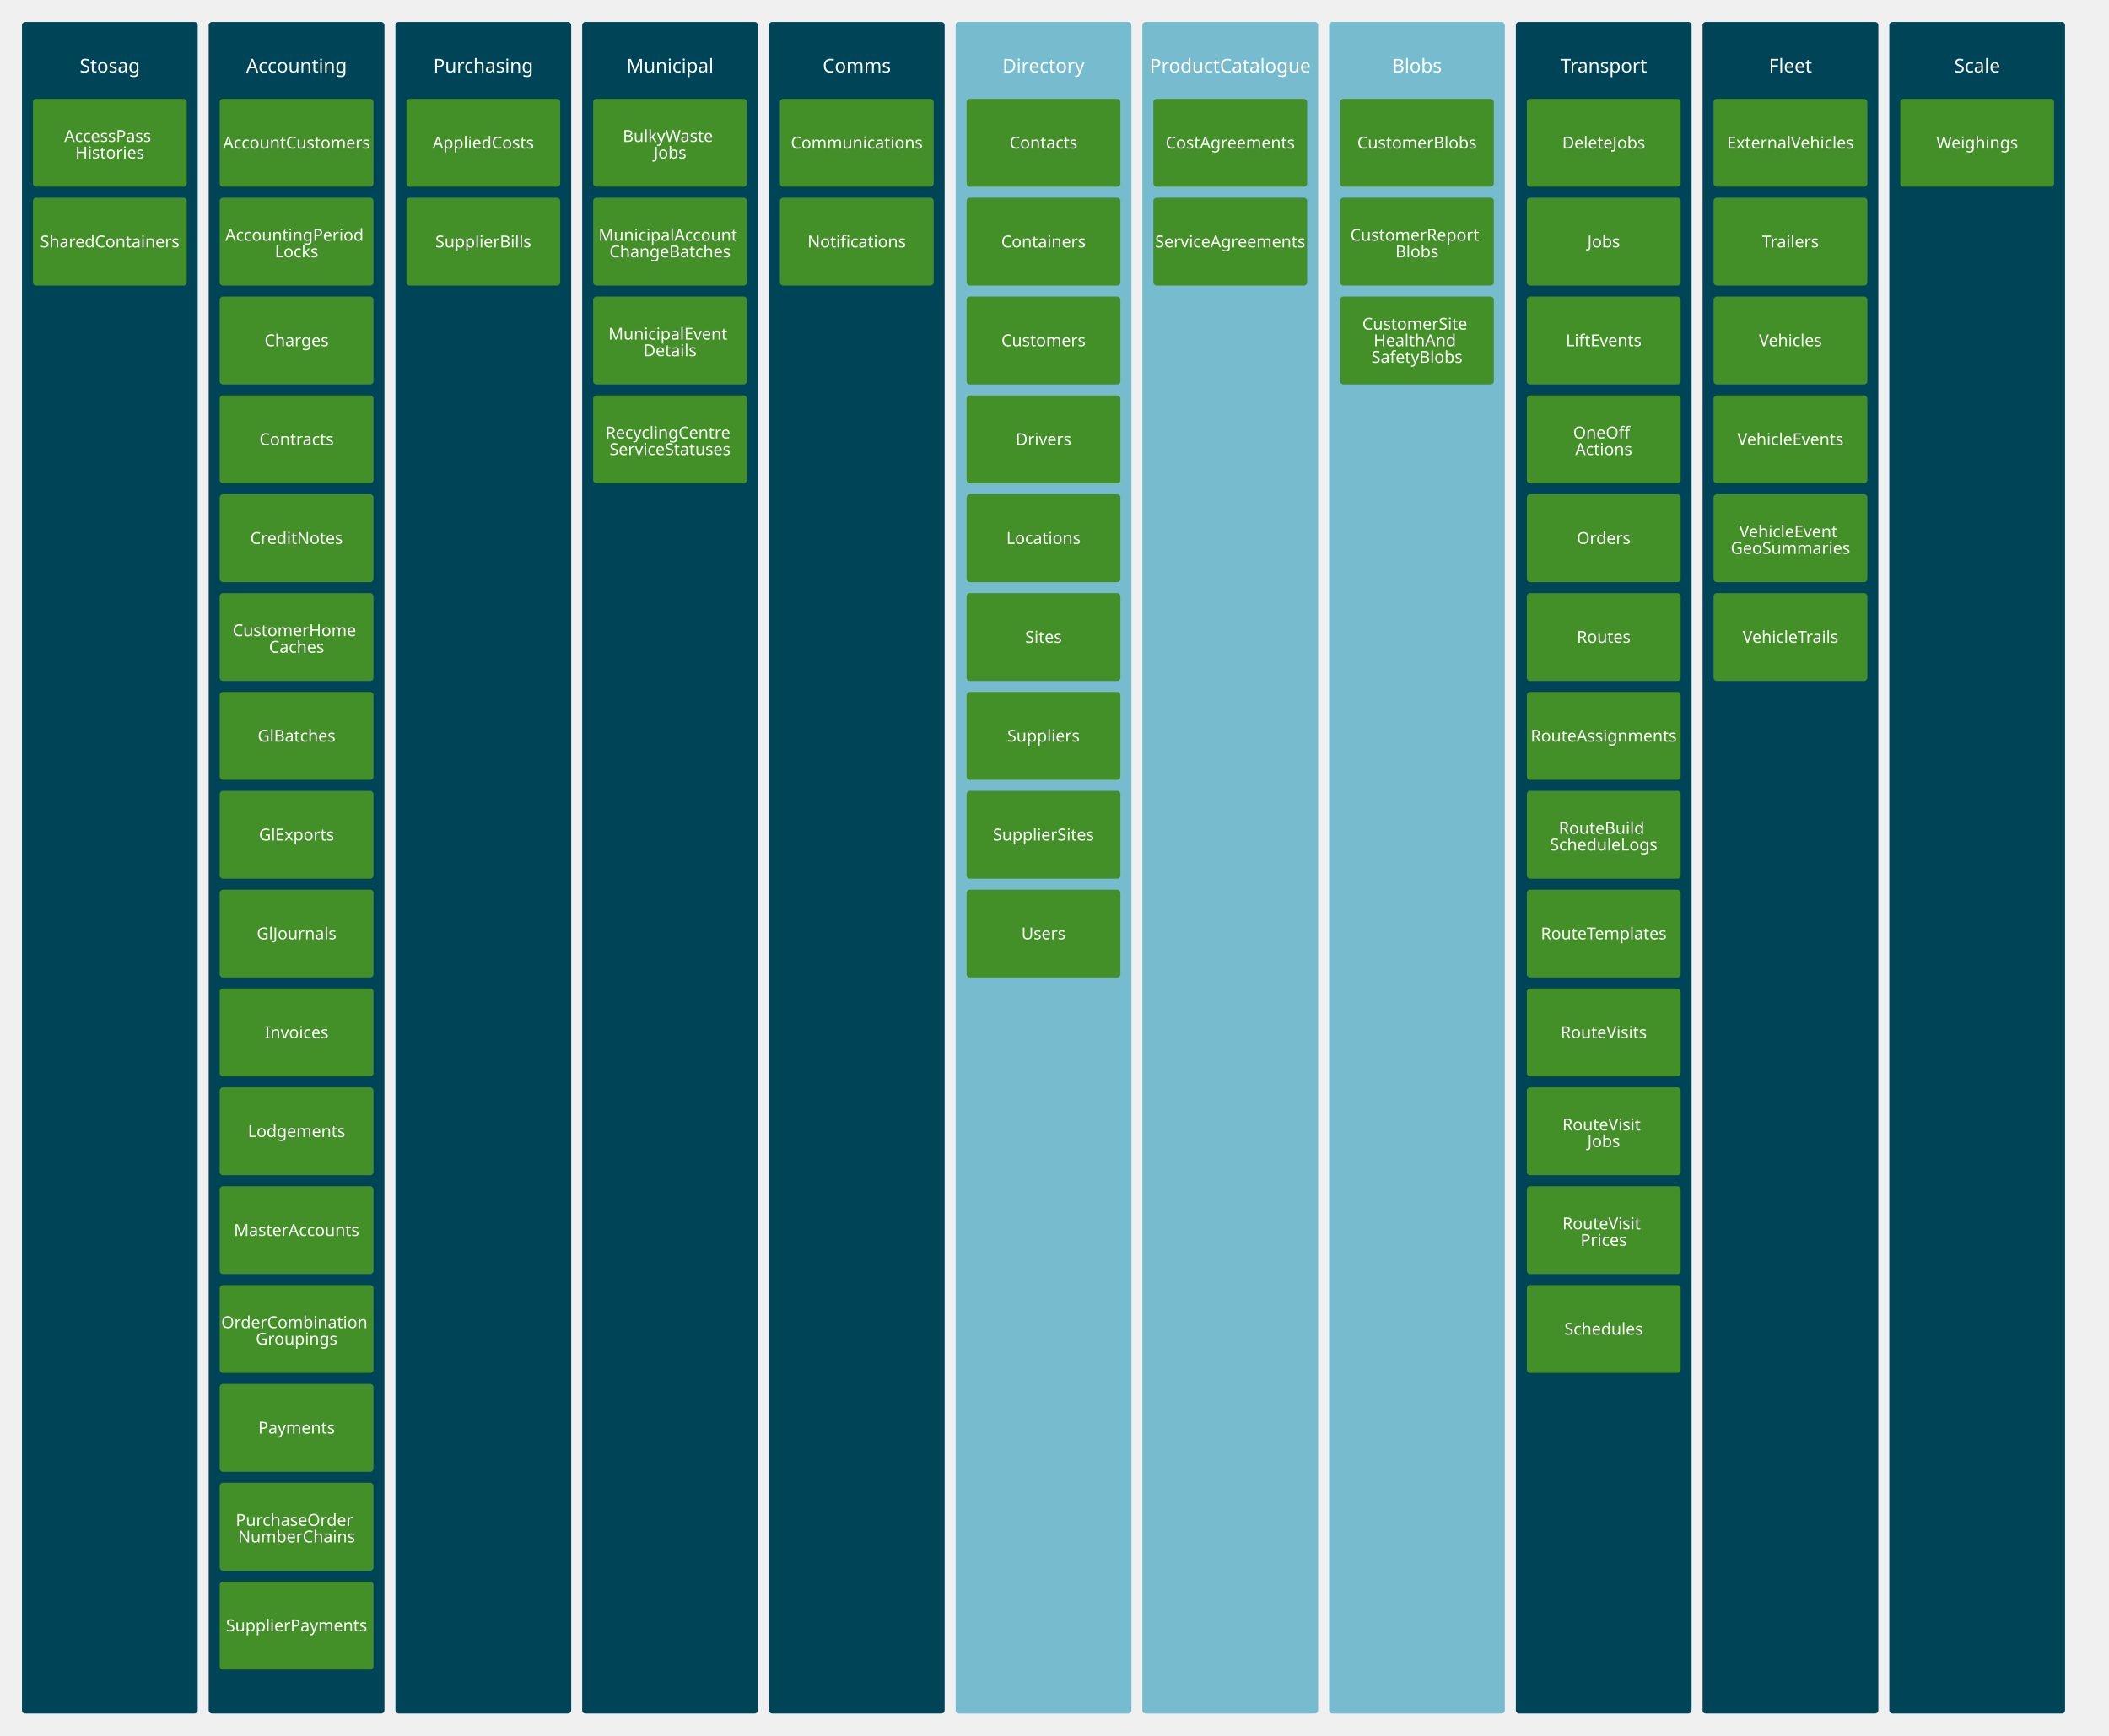
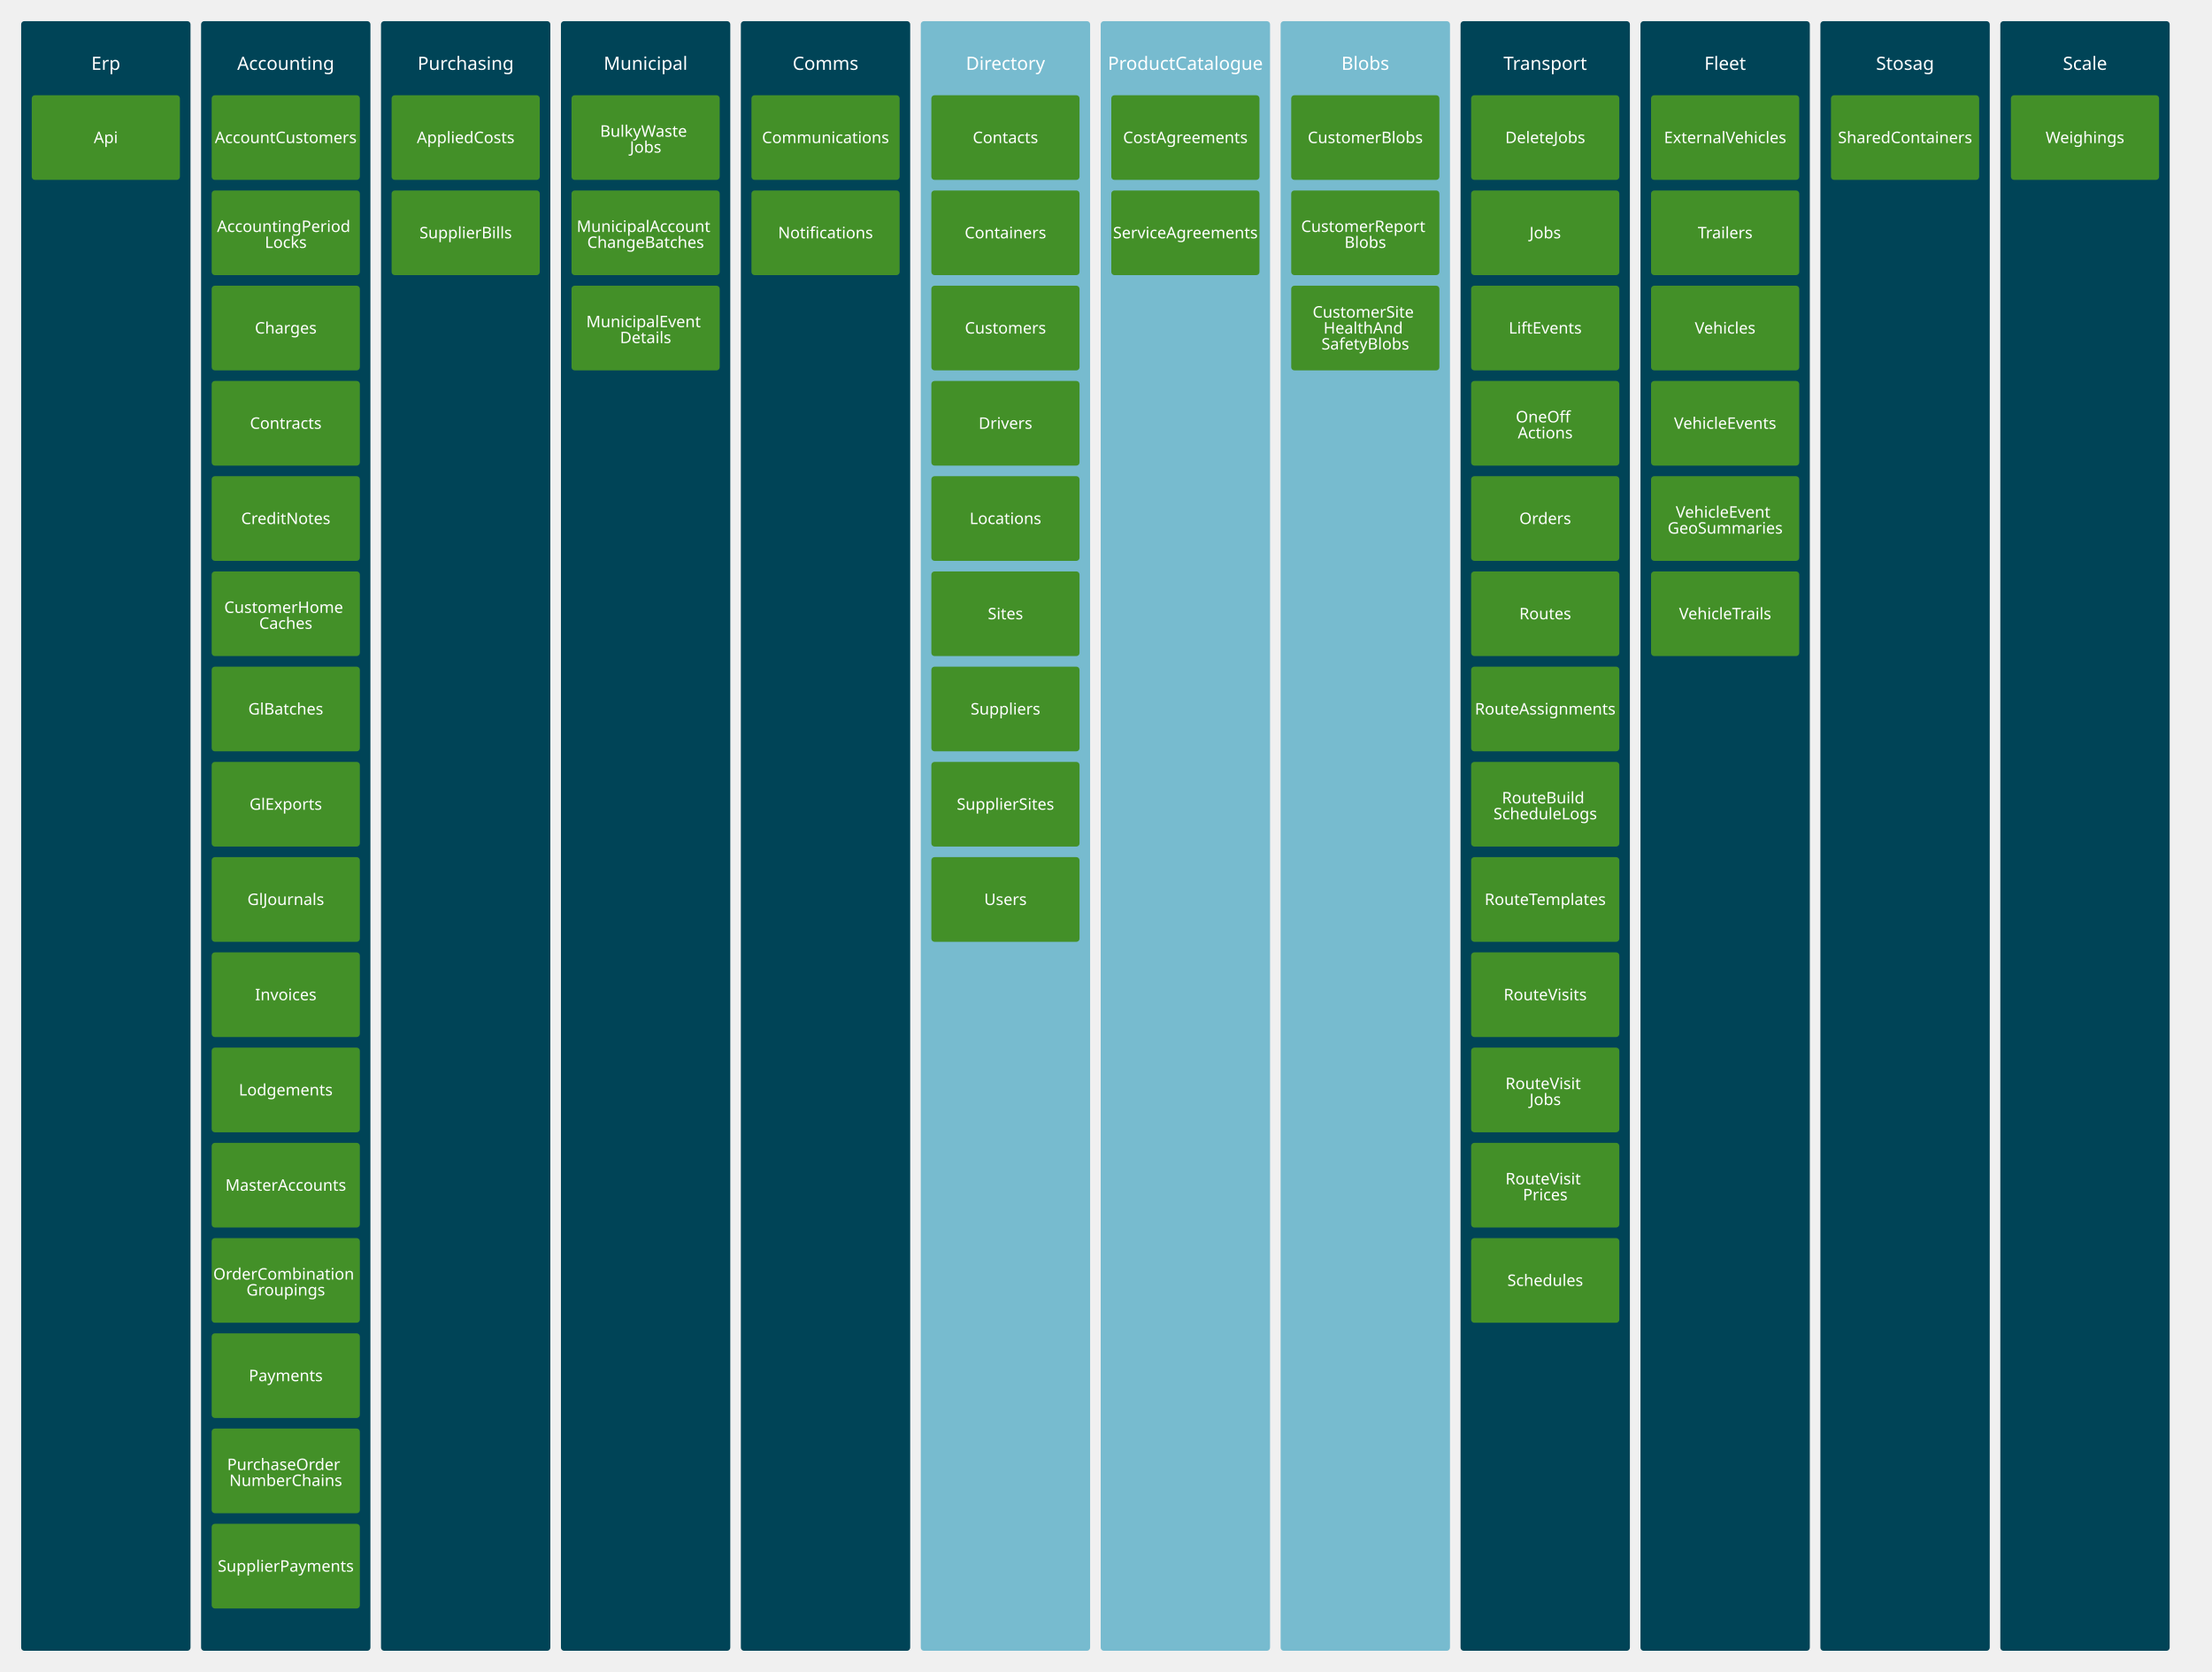
- <svg xmlns="http://www.w3.org/2000/svg" class="svgbody" viewBox="0 0 1920 1580">
+ <svg xmlns="http://www.w3.org/2000/svg" class="svgbody" viewBox="0 0 2090 1580">
  <style>
-         .svgbody { font-family:'Nunito Sans', sans-serif; font-size:13pt; background-color: white; }
-         text.box {
-                         font-size: 87%;
-                     fill: white; }
+ .svgbody { font-family:'Nunito Sans', sans-serif; font-size:13pt; background-color: white; }
+ text.box {
+                 font-size: 87%;
+             fill: white; }

-         text.heading { fill: white; }
-                         rect.heading {
-                         stroke: none;
-                         fill: white; }
+ text.heading { fill: white; }
+                 rect.heading {
+                 stroke: none;
+                 fill: white; }

-         rect.heading { fill: #004457; stroke: none; }
-         rect.box { fill: #439028; }
+ rect.heading { fill: #004457; stroke: none; }
+ rect.box { fill: #439028; }

-         rect.directory.heading,
-         rect.productCatalogue.heading,
-         rect.blobs.heading { fill: #77bbcf; }
-         </style>
-   <rect class="stosag heading" x="20" y="20" width="160" height="1540" rx="3" ry="3" />
-   <text class="stosag heading" x="100" y="60" dominant-baseline="middle" text-anchor="middle">
-     <tspan dy="0em" x="100">Stosag</tspan>
-   </text>
-   <rect class="stosag box" x="30" y="90" width="140" height="80" rx="3" ry="3" />
-   <text class="stosag box" x="100" y="130" dominant-baseline="middle" text-anchor="middle">
-     <tspan dy="-0.4em" x="100">AccessPass</tspan>
-     <tspan dy="1em" x="100">Histories</tspan>
-   </text>
-   <rect class="stosag box" x="30" y="180" width="140" height="80" rx="3" ry="3" />
-   <text class="stosag box" x="100" y="220" dominant-baseline="middle" text-anchor="middle">
-     <tspan dy="0em" x="100">SharedContainers</tspan>
+ rect.directory.heading,
+ rect.productCatalogue.heading,
+ rect.blobs.heading { fill: #77bbcf; }
+ </style>
+   <rect class="erp heading" x="20" y="20" width="160" height="1540" rx="3" ry="3" />
+   <text class="erp heading" x="100" y="60" dominant-baseline="middle" text-anchor="middle">
+     <tspan dy="0em" x="100">Erp</tspan>
+   </text>
+   <rect class="erp box" x="30" y="90" width="140" height="80" rx="3" ry="3" />
+   <text class="erp box" x="100" y="130" dominant-baseline="middle" text-anchor="middle">
+     <tspan dy="0em" x="100">Api</tspan>
  </text>
  <rect class="accounting heading" x="190" y="20" width="160" height="1540" rx="3" ry="3" />
  <text class="accounting heading" x="270" y="60" dominant-baseline="middle" text-anchor="middle">
    <tspan dy="0em" x="270">Accounting</tspan>
  </text>
  <rect class="accounting box" x="200" y="90" width="140" height="80" rx="3" ry="3" />
  <text class="accounting box" x="270" y="130" dominant-baseline="middle" text-anchor="middle">
    <tspan dy="0em" x="270">AccountCustomers</tspan>
  </text>
  <rect class="accounting box" x="200" y="180" width="140" height="80" rx="3" ry="3" />
  <text class="accounting box" x="270" y="220" dominant-baseline="middle" text-anchor="middle">
    <tspan dy="-0.4em" x="270">AccountingPeriod</tspan>
    <tspan dy="1em" x="270">Locks</tspan>
  </text>
  <rect class="accounting box" x="200" y="270" width="140" height="80" rx="3" ry="3" />
  <text class="accounting box" x="270" y="310" dominant-baseline="middle" text-anchor="middle">
    <tspan dy="0em" x="270">Charges</tspan>
  </text>
  <rect class="accounting box" x="200" y="360" width="140" height="80" rx="3" ry="3" />
  <text class="accounting box" x="270" y="400" dominant-baseline="middle" text-anchor="middle">
    <tspan dy="0em" x="270">Contracts</tspan>
  </text>
  <rect class="accounting box" x="200" y="450" width="140" height="80" rx="3" ry="3" />
  <text class="accounting box" x="270" y="490" dominant-baseline="middle" text-anchor="middle">
    <tspan dy="0em" x="270">CreditNotes</tspan>
  </text>
  <rect class="accounting box" x="200" y="540" width="140" height="80" rx="3" ry="3" />
  <text class="accounting box" x="270" y="580" dominant-baseline="middle" text-anchor="middle">
    <tspan dy="-0.4em" x="270">CustomerHome</tspan>
    <tspan dy="1em" x="270">Caches</tspan>
  </text>
  <rect class="accounting box" x="200" y="630" width="140" height="80" rx="3" ry="3" />
  <text class="accounting box" x="270" y="670" dominant-baseline="middle" text-anchor="middle">
    <tspan dy="0em" x="270">GlBatches</tspan>
  </text>
  <rect class="accounting box" x="200" y="720" width="140" height="80" rx="3" ry="3" />
  <text class="accounting box" x="270" y="760" dominant-baseline="middle" text-anchor="middle">
    <tspan dy="0em" x="270">GlExports</tspan>
  </text>
  <rect class="accounting box" x="200" y="810" width="140" height="80" rx="3" ry="3" />
  <text class="accounting box" x="270" y="850" dominant-baseline="middle" text-anchor="middle">
    <tspan dy="0em" x="270">GlJournals</tspan>
  </text>
  <rect class="accounting box" x="200" y="900" width="140" height="80" rx="3" ry="3" />
  <text class="accounting box" x="270" y="940" dominant-baseline="middle" text-anchor="middle">
    <tspan dy="0em" x="270">Invoices</tspan>
  </text>
  <rect class="accounting box" x="200" y="990" width="140" height="80" rx="3" ry="3" />
  <text class="accounting box" x="270" y="1030" dominant-baseline="middle" text-anchor="middle">
    <tspan dy="0em" x="270">Lodgements</tspan>
  </text>
  <rect class="accounting box" x="200" y="1080" width="140" height="80" rx="3" ry="3" />
  <text class="accounting box" x="270" y="1120" dominant-baseline="middle" text-anchor="middle">
    <tspan dy="0em" x="270">MasterAccounts</tspan>
  </text>
  <rect class="accounting box" x="200" y="1170" width="140" height="80" rx="3" ry="3" />
  <text class="accounting box" x="270" y="1210" dominant-baseline="middle" text-anchor="middle">
    <tspan dy="-0.4em" x="270">OrderCombination</tspan>
    <tspan dy="1em" x="270">Groupings</tspan>
  </text>
  <rect class="accounting box" x="200" y="1260" width="140" height="80" rx="3" ry="3" />
  <text class="accounting box" x="270" y="1300" dominant-baseline="middle" text-anchor="middle">
    <tspan dy="0em" x="270">Payments</tspan>
  </text>
  <rect class="accounting box" x="200" y="1350" width="140" height="80" rx="3" ry="3" />
  <text class="accounting box" x="270" y="1390" dominant-baseline="middle" text-anchor="middle">
    <tspan dy="-0.4em" x="270">PurchaseOrder</tspan>
    <tspan dy="1em" x="270">NumberChains</tspan>
  </text>
  <rect class="accounting box" x="200" y="1440" width="140" height="80" rx="3" ry="3" />
  <text class="accounting box" x="270" y="1480" dominant-baseline="middle" text-anchor="middle">
    <tspan dy="0em" x="270">SupplierPayments</tspan>
  </text>
  <rect class="purchasing heading" x="360" y="20" width="160" height="1540" rx="3" ry="3" />
  <text class="purchasing heading" x="440" y="60" dominant-baseline="middle" text-anchor="middle">
    <tspan dy="0em" x="440">Purchasing</tspan>
  </text>
  <rect class="purchasing box" x="370" y="90" width="140" height="80" rx="3" ry="3" />
  <text class="purchasing box" x="440" y="130" dominant-baseline="middle" text-anchor="middle">
    <tspan dy="0em" x="440">AppliedCosts</tspan>
  </text>
  <rect class="purchasing box" x="370" y="180" width="140" height="80" rx="3" ry="3" />
  <text class="purchasing box" x="440" y="220" dominant-baseline="middle" text-anchor="middle">
    <tspan dy="0em" x="440">SupplierBills</tspan>
  </text>
  <rect class="municipal heading" x="530" y="20" width="160" height="1540" rx="3" ry="3" />
  <text class="municipal heading" x="610" y="60" dominant-baseline="middle" text-anchor="middle">
    <tspan dy="0em" x="610">Municipal</tspan>
  </text>
  <rect class="municipal box" x="540" y="90" width="140" height="80" rx="3" ry="3" />
  <text class="municipal box" x="610" y="130" dominant-baseline="middle" text-anchor="middle">
    <tspan dy="-0.4em" x="610">BulkyWaste</tspan>
    <tspan dy="1em" x="610">Jobs</tspan>
  </text>
  <rect class="municipal box" x="540" y="180" width="140" height="80" rx="3" ry="3" />
  <text class="municipal box" x="610" y="220" dominant-baseline="middle" text-anchor="middle">
    <tspan dy="-0.4em" x="610">MunicipalAccount</tspan>
    <tspan dy="1em" x="610">ChangeBatches</tspan>
  </text>
  <rect class="municipal box" x="540" y="270" width="140" height="80" rx="3" ry="3" />
  <text class="municipal box" x="610" y="310" dominant-baseline="middle" text-anchor="middle">
    <tspan dy="-0.4em" x="610">MunicipalEvent</tspan>
    <tspan dy="1em" x="610">Details</tspan>
-   </text>
-   <rect class="municipal box" x="540" y="360" width="140" height="80" rx="3" ry="3" />
-   <text class="municipal box" x="610" y="400" dominant-baseline="middle" text-anchor="middle">
-     <tspan dy="-0.4em" x="610">RecyclingCentre</tspan>
-     <tspan dy="1em" x="610">ServiceStatuses</tspan>
  </text>
  <rect class="comms heading" x="700" y="20" width="160" height="1540" rx="3" ry="3" />
  <text class="comms heading" x="780" y="60" dominant-baseline="middle" text-anchor="middle">
    <tspan dy="0em" x="780">Comms</tspan>
  </text>
  <rect class="comms box" x="710" y="90" width="140" height="80" rx="3" ry="3" />
  <text class="comms box" x="780" y="130" dominant-baseline="middle" text-anchor="middle">
    <tspan dy="0em" x="780">Communications</tspan>
  </text>
  <rect class="comms box" x="710" y="180" width="140" height="80" rx="3" ry="3" />
  <text class="comms box" x="780" y="220" dominant-baseline="middle" text-anchor="middle">
    <tspan dy="0em" x="780">Notifications</tspan>
  </text>
  <rect class="directory heading" x="870" y="20" width="160" height="1540" rx="3" ry="3" />
  <text class="directory heading" x="950" y="60" dominant-baseline="middle" text-anchor="middle">
    <tspan dy="0em" x="950">Directory</tspan>
  </text>
  <rect class="directory box" x="880" y="90" width="140" height="80" rx="3" ry="3" />
  <text class="directory box" x="950" y="130" dominant-baseline="middle" text-anchor="middle">
    <tspan dy="0em" x="950">Contacts</tspan>
  </text>
  <rect class="directory box" x="880" y="180" width="140" height="80" rx="3" ry="3" />
  <text class="directory box" x="950" y="220" dominant-baseline="middle" text-anchor="middle">
    <tspan dy="0em" x="950">Containers</tspan>
  </text>
  <rect class="directory box" x="880" y="270" width="140" height="80" rx="3" ry="3" />
  <text class="directory box" x="950" y="310" dominant-baseline="middle" text-anchor="middle">
    <tspan dy="0em" x="950">Customers</tspan>
  </text>
  <rect class="directory box" x="880" y="360" width="140" height="80" rx="3" ry="3" />
  <text class="directory box" x="950" y="400" dominant-baseline="middle" text-anchor="middle">
    <tspan dy="0em" x="950">Drivers</tspan>
  </text>
  <rect class="directory box" x="880" y="450" width="140" height="80" rx="3" ry="3" />
  <text class="directory box" x="950" y="490" dominant-baseline="middle" text-anchor="middle">
    <tspan dy="0em" x="950">Locations</tspan>
  </text>
  <rect class="directory box" x="880" y="540" width="140" height="80" rx="3" ry="3" />
  <text class="directory box" x="950" y="580" dominant-baseline="middle" text-anchor="middle">
    <tspan dy="0em" x="950">Sites</tspan>
  </text>
  <rect class="directory box" x="880" y="630" width="140" height="80" rx="3" ry="3" />
  <text class="directory box" x="950" y="670" dominant-baseline="middle" text-anchor="middle">
    <tspan dy="0em" x="950">Suppliers</tspan>
  </text>
  <rect class="directory box" x="880" y="720" width="140" height="80" rx="3" ry="3" />
  <text class="directory box" x="950" y="760" dominant-baseline="middle" text-anchor="middle">
    <tspan dy="0em" x="950">SupplierSites</tspan>
  </text>
  <rect class="directory box" x="880" y="810" width="140" height="80" rx="3" ry="3" />
  <text class="directory box" x="950" y="850" dominant-baseline="middle" text-anchor="middle">
    <tspan dy="0em" x="950">Users</tspan>
  </text>
  <rect class="productCatalogue heading" x="1040" y="20" width="160" height="1540" rx="3" ry="3" />
  <text class="productCatalogue heading" x="1120" y="60" dominant-baseline="middle" text-anchor="middle">
    <tspan dy="0em" x="1120">ProductCatalogue</tspan>
  </text>
  <rect class="productCatalogue box" x="1050" y="90" width="140" height="80" rx="3" ry="3" />
  <text class="productCatalogue box" x="1120" y="130" dominant-baseline="middle" text-anchor="middle">
    <tspan dy="0em" x="1120">CostAgreements</tspan>
  </text>
  <rect class="productCatalogue box" x="1050" y="180" width="140" height="80" rx="3" ry="3" />
  <text class="productCatalogue box" x="1120" y="220" dominant-baseline="middle" text-anchor="middle">
    <tspan dy="0em" x="1120">ServiceAgreements</tspan>
  </text>
  <rect class="blobs heading" x="1210" y="20" width="160" height="1540" rx="3" ry="3" />
  <text class="blobs heading" x="1290" y="60" dominant-baseline="middle" text-anchor="middle">
    <tspan dy="0em" x="1290">Blobs</tspan>
  </text>
  <rect class="blobs box" x="1220" y="90" width="140" height="80" rx="3" ry="3" />
  <text class="blobs box" x="1290" y="130" dominant-baseline="middle" text-anchor="middle">
    <tspan dy="0em" x="1290">CustomerBlobs</tspan>
  </text>
  <rect class="blobs box" x="1220" y="180" width="140" height="80" rx="3" ry="3" />
  <text class="blobs box" x="1290" y="220" dominant-baseline="middle" text-anchor="middle">
    <tspan dy="-0.4em" x="1290">CustomerReport</tspan>
    <tspan dy="1em" x="1290">Blobs</tspan>
  </text>
  <rect class="blobs box" x="1220" y="270" width="140" height="80" rx="3" ry="3" />
  <text class="blobs box" x="1290" y="310" dominant-baseline="middle" text-anchor="middle">
    <tspan dy="-1em" x="1290">CustomerSite</tspan>
    <tspan dy="1em" x="1290">HealthAnd</tspan>
    <tspan dy="1em" x="1290">SafetyBlobs</tspan>
  </text>
  <rect class="transport heading" x="1380" y="20" width="160" height="1540" rx="3" ry="3" />
  <text class="transport heading" x="1460" y="60" dominant-baseline="middle" text-anchor="middle">
    <tspan dy="0em" x="1460">Transport</tspan>
  </text>
  <rect class="transport box" x="1390" y="90" width="140" height="80" rx="3" ry="3" />
  <text class="transport box" x="1460" y="130" dominant-baseline="middle" text-anchor="middle">
    <tspan dy="0em" x="1460">DeleteJobs</tspan>
  </text>
  <rect class="transport box" x="1390" y="180" width="140" height="80" rx="3" ry="3" />
  <text class="transport box" x="1460" y="220" dominant-baseline="middle" text-anchor="middle">
    <tspan dy="0em" x="1460">Jobs</tspan>
  </text>
  <rect class="transport box" x="1390" y="270" width="140" height="80" rx="3" ry="3" />
  <text class="transport box" x="1460" y="310" dominant-baseline="middle" text-anchor="middle">
    <tspan dy="0em" x="1460">LiftEvents</tspan>
  </text>
  <rect class="transport box" x="1390" y="360" width="140" height="80" rx="3" ry="3" />
  <text class="transport box" x="1460" y="400" dominant-baseline="middle" text-anchor="middle">
    <tspan dy="-0.4em" x="1460">OneOff</tspan>
    <tspan dy="1em" x="1460">Actions</tspan>
  </text>
  <rect class="transport box" x="1390" y="450" width="140" height="80" rx="3" ry="3" />
  <text class="transport box" x="1460" y="490" dominant-baseline="middle" text-anchor="middle">
    <tspan dy="0em" x="1460">Orders</tspan>
  </text>
  <rect class="transport box" x="1390" y="540" width="140" height="80" rx="3" ry="3" />
  <text class="transport box" x="1460" y="580" dominant-baseline="middle" text-anchor="middle">
    <tspan dy="0em" x="1460">Routes</tspan>
  </text>
  <rect class="transport box" x="1390" y="630" width="140" height="80" rx="3" ry="3" />
  <text class="transport box" x="1460" y="670" dominant-baseline="middle" text-anchor="middle">
    <tspan dy="0em" x="1460">RouteAssignments</tspan>
  </text>
  <rect class="transport box" x="1390" y="720" width="140" height="80" rx="3" ry="3" />
  <text class="transport box" x="1460" y="760" dominant-baseline="middle" text-anchor="middle">
    <tspan dy="-0.4em" x="1460">RouteBuild</tspan>
    <tspan dy="1em" x="1460">ScheduleLogs</tspan>
  </text>
  <rect class="transport box" x="1390" y="810" width="140" height="80" rx="3" ry="3" />
  <text class="transport box" x="1460" y="850" dominant-baseline="middle" text-anchor="middle">
    <tspan dy="0em" x="1460">RouteTemplates</tspan>
  </text>
  <rect class="transport box" x="1390" y="900" width="140" height="80" rx="3" ry="3" />
  <text class="transport box" x="1460" y="940" dominant-baseline="middle" text-anchor="middle">
    <tspan dy="0em" x="1460">RouteVisits</tspan>
  </text>
  <rect class="transport box" x="1390" y="990" width="140" height="80" rx="3" ry="3" />
  <text class="transport box" x="1460" y="1030" dominant-baseline="middle" text-anchor="middle">
    <tspan dy="-0.4em" x="1460">RouteVisit</tspan>
    <tspan dy="1em" x="1460">Jobs</tspan>
  </text>
  <rect class="transport box" x="1390" y="1080" width="140" height="80" rx="3" ry="3" />
  <text class="transport box" x="1460" y="1120" dominant-baseline="middle" text-anchor="middle">
    <tspan dy="-0.4em" x="1460">RouteVisit</tspan>
    <tspan dy="1em" x="1460">Prices</tspan>
  </text>
  <rect class="transport box" x="1390" y="1170" width="140" height="80" rx="3" ry="3" />
  <text class="transport box" x="1460" y="1210" dominant-baseline="middle" text-anchor="middle">
    <tspan dy="0em" x="1460">Schedules</tspan>
  </text>
  <rect class="fleet heading" x="1550" y="20" width="160" height="1540" rx="3" ry="3" />
  <text class="fleet heading" x="1630" y="60" dominant-baseline="middle" text-anchor="middle">
    <tspan dy="0em" x="1630">Fleet</tspan>
  </text>
  <rect class="fleet box" x="1560" y="90" width="140" height="80" rx="3" ry="3" />
  <text class="fleet box" x="1630" y="130" dominant-baseline="middle" text-anchor="middle">
    <tspan dy="0em" x="1630">ExternalVehicles</tspan>
  </text>
  <rect class="fleet box" x="1560" y="180" width="140" height="80" rx="3" ry="3" />
  <text class="fleet box" x="1630" y="220" dominant-baseline="middle" text-anchor="middle">
    <tspan dy="0em" x="1630">Trailers</tspan>
  </text>
  <rect class="fleet box" x="1560" y="270" width="140" height="80" rx="3" ry="3" />
  <text class="fleet box" x="1630" y="310" dominant-baseline="middle" text-anchor="middle">
    <tspan dy="0em" x="1630">Vehicles</tspan>
  </text>
  <rect class="fleet box" x="1560" y="360" width="140" height="80" rx="3" ry="3" />
  <text class="fleet box" x="1630" y="400" dominant-baseline="middle" text-anchor="middle">
    <tspan dy="0em" x="1630">VehicleEvents</tspan>
  </text>
  <rect class="fleet box" x="1560" y="450" width="140" height="80" rx="3" ry="3" />
  <text class="fleet box" x="1630" y="490" dominant-baseline="middle" text-anchor="middle">
    <tspan dy="-0.4em" x="1630">VehicleEvent</tspan>
    <tspan dy="1em" x="1630">GeoSummaries</tspan>
  </text>
  <rect class="fleet box" x="1560" y="540" width="140" height="80" rx="3" ry="3" />
  <text class="fleet box" x="1630" y="580" dominant-baseline="middle" text-anchor="middle">
    <tspan dy="0em" x="1630">VehicleTrails</tspan>
  </text>
-   <rect class="scale heading" x="1720" y="20" width="160" height="1540" rx="3" ry="3" />
-   <text class="scale heading" x="1800" y="60" dominant-baseline="middle" text-anchor="middle">
-     <tspan dy="0em" x="1800">Scale</tspan>
-   </text>
-   <rect class="scale box" x="1730" y="90" width="140" height="80" rx="3" ry="3" />
-   <text class="scale box" x="1800" y="130" dominant-baseline="middle" text-anchor="middle">
-     <tspan dy="0em" x="1800">Weighings</tspan>
+   <rect class="stosag heading" x="1720" y="20" width="160" height="1540" rx="3" ry="3" />
+   <text class="stosag heading" x="1800" y="60" dominant-baseline="middle" text-anchor="middle">
+     <tspan dy="0em" x="1800">Stosag</tspan>
+   </text>
+   <rect class="stosag box" x="1730" y="90" width="140" height="80" rx="3" ry="3" />
+   <text class="stosag box" x="1800" y="130" dominant-baseline="middle" text-anchor="middle">
+     <tspan dy="0em" x="1800">SharedContainers</tspan>
+   </text>
+   <rect class="scale heading" x="1890" y="20" width="160" height="1540" rx="3" ry="3" />
+   <text class="scale heading" x="1970" y="60" dominant-baseline="middle" text-anchor="middle">
+     <tspan dy="0em" x="1970">Scale</tspan>
+   </text>
+   <rect class="scale box" x="1900" y="90" width="140" height="80" rx="3" ry="3" />
+   <text class="scale box" x="1970" y="130" dominant-baseline="middle" text-anchor="middle">
+     <tspan dy="0em" x="1970">Weighings</tspan>
  </text>
</svg>
